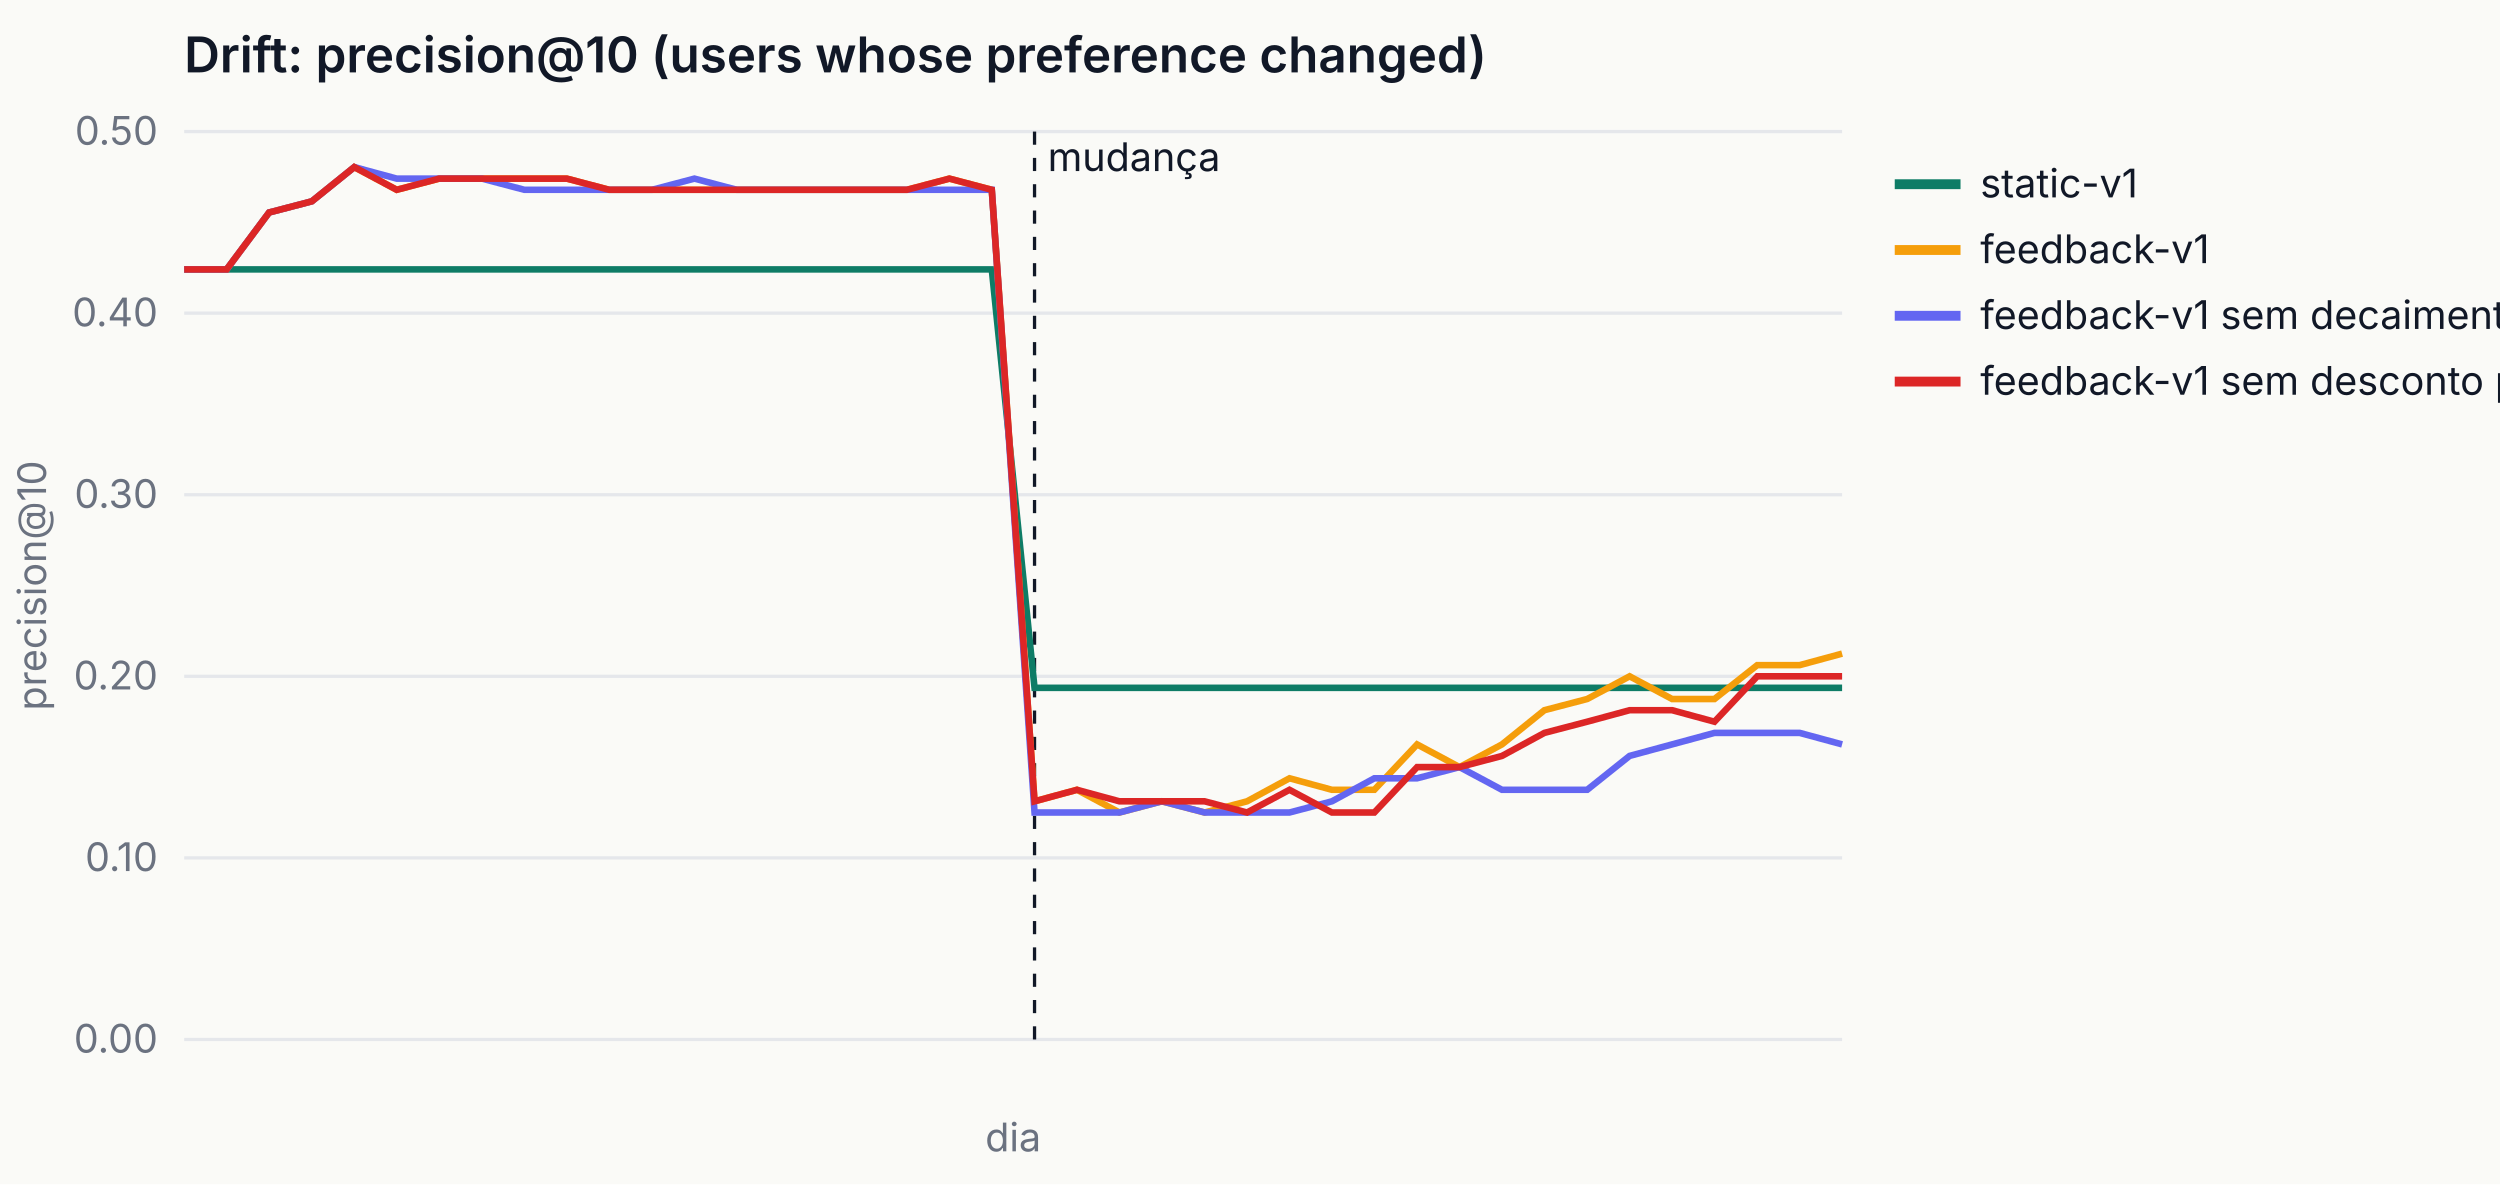
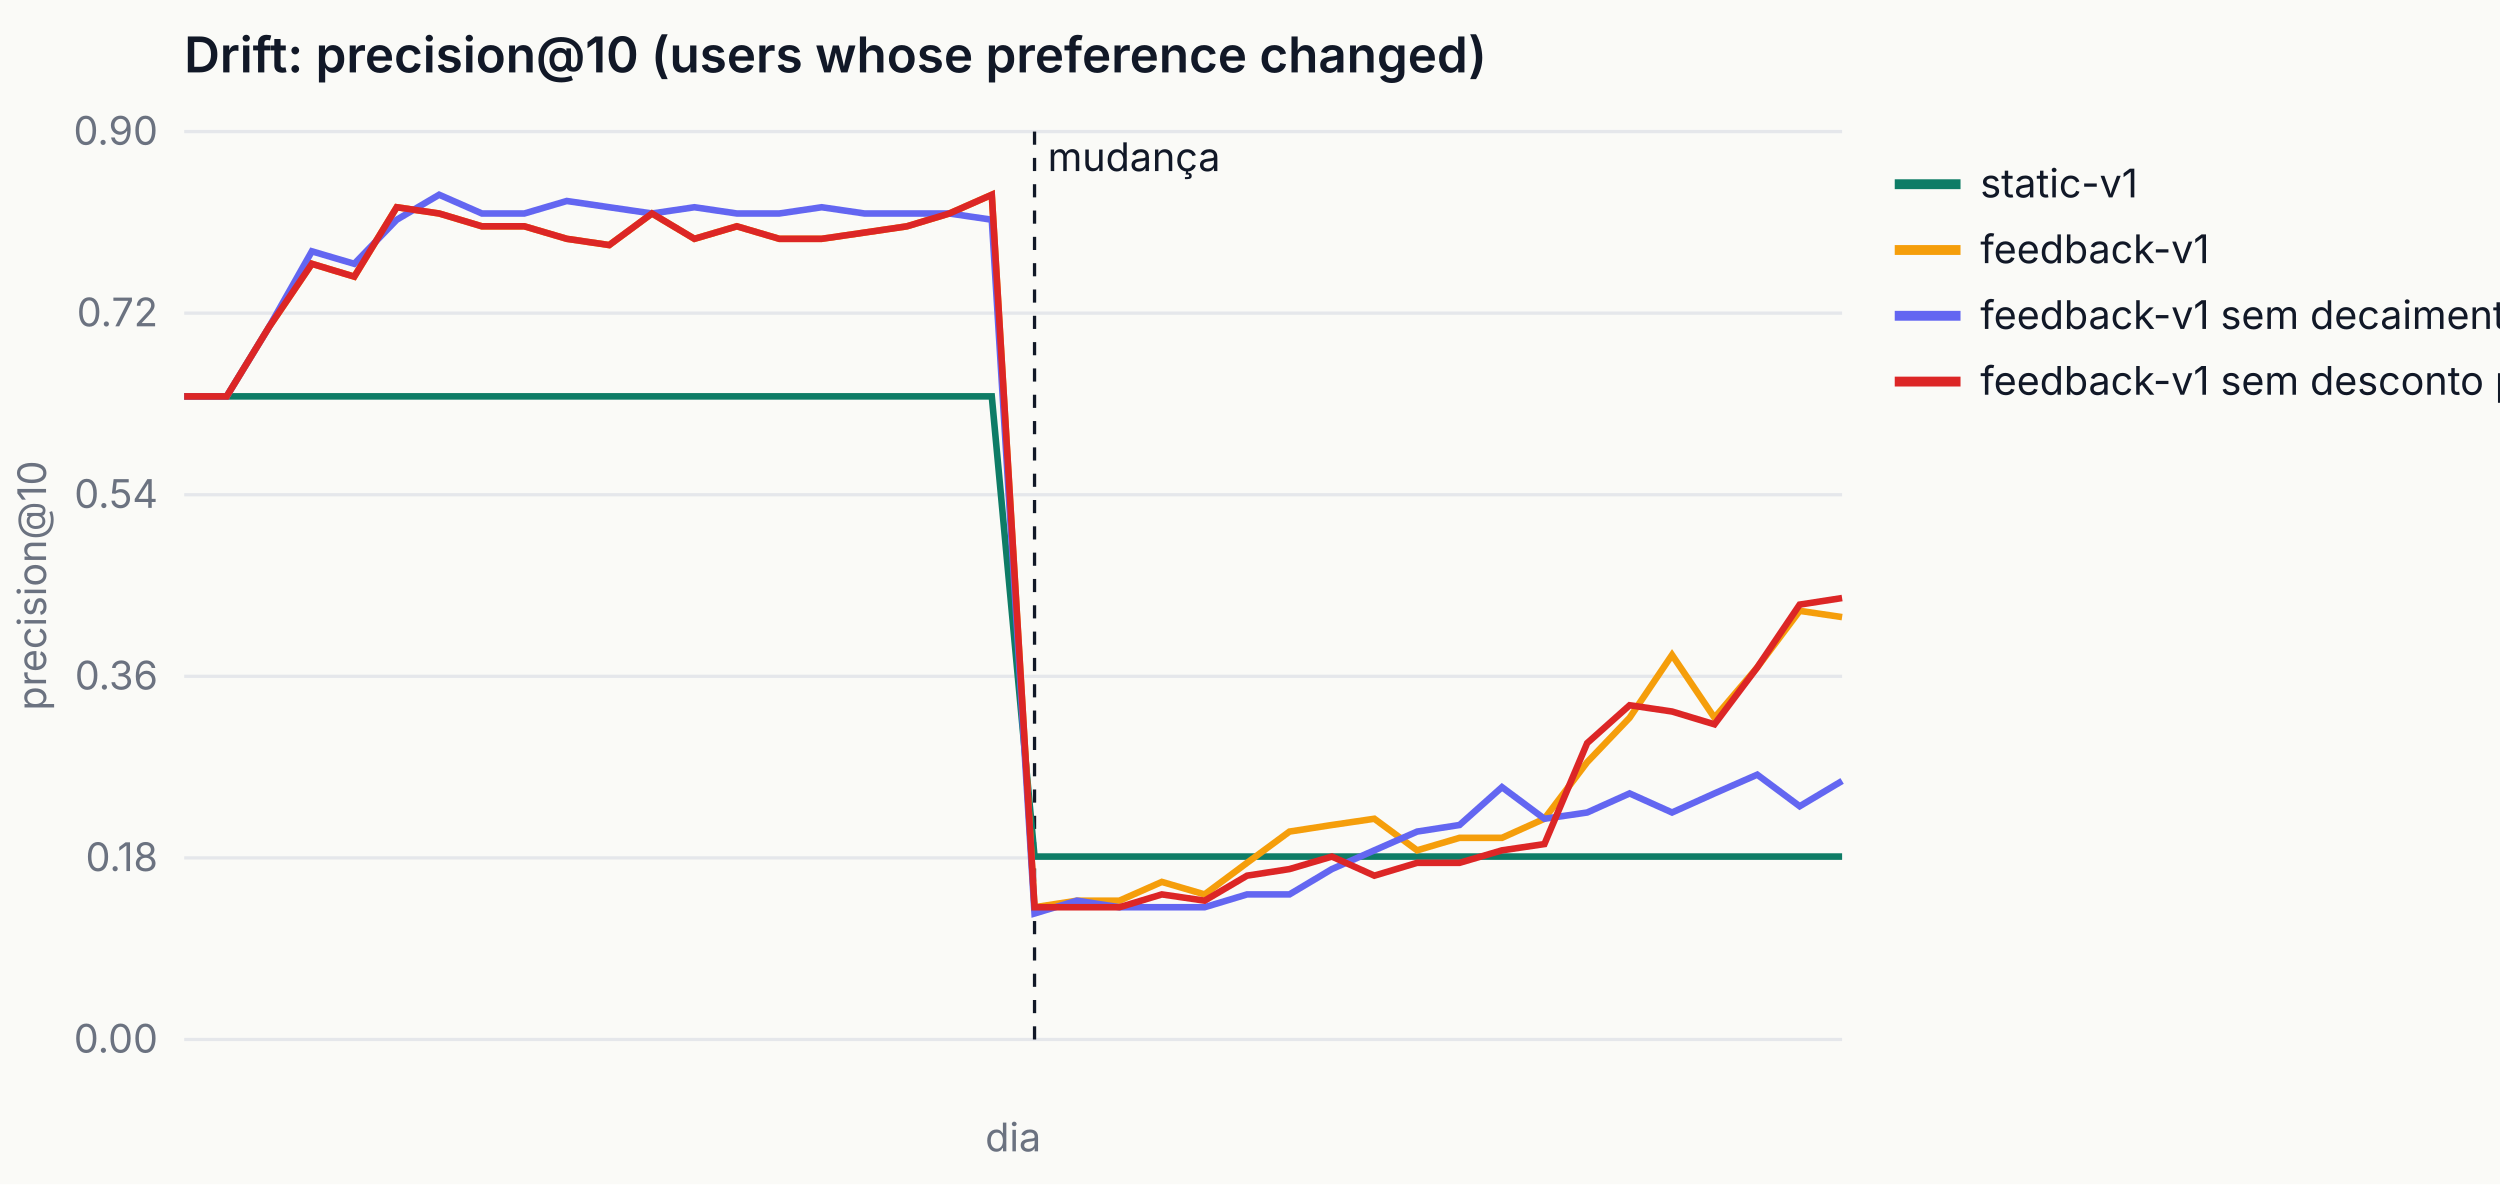
<svg xmlns="http://www.w3.org/2000/svg" viewBox="0 0 760 360" font-family="Inter, sans-serif" font-size="12">
  <rect width="100%" height="100%" fill="#FAFAF7" />
  <text x="56" y="22" font-size="15" font-weight="600" fill="#111827">Drift: precision@10 (users whose preference changed)</text>
  <line x1="56" x2="560" y1="316.0" y2="316.0" stroke="#E5E7EB" />
  <text x="48" y="320.0" text-anchor="end" fill="#6B7280">0.00</text>
  <line x1="56" x2="560" y1="260.8" y2="260.8" stroke="#E5E7EB" />
-   <text x="48" y="264.8" text-anchor="end" fill="#6B7280">0.10</text>
+   <text x="48" y="264.8" text-anchor="end" fill="#6B7280">0.18</text>
  <line x1="56" x2="560" y1="205.6" y2="205.6" stroke="#E5E7EB" />
-   <text x="48" y="209.6" text-anchor="end" fill="#6B7280">0.20</text>
+   <text x="48" y="209.6" text-anchor="end" fill="#6B7280">0.36</text>
  <line x1="56" x2="560" y1="150.4" y2="150.4" stroke="#E5E7EB" />
-   <text x="48" y="154.4" text-anchor="end" fill="#6B7280">0.30</text>
+   <text x="48" y="154.4" text-anchor="end" fill="#6B7280">0.54</text>
  <line x1="56" x2="560" y1="95.2" y2="95.2" stroke="#E5E7EB" />
-   <text x="48" y="99.2" text-anchor="end" fill="#6B7280">0.40</text>
+   <text x="48" y="99.2" text-anchor="end" fill="#6B7280">0.72</text>
  <line x1="56" x2="560" y1="40.0" y2="40.0" stroke="#E5E7EB" />
-   <text x="48" y="44.0" text-anchor="end" fill="#6B7280">0.50</text>
+   <text x="48" y="44.0" text-anchor="end" fill="#6B7280">0.90</text>
  <text x="308.0" y="350" text-anchor="middle" fill="#6B7280">dia</text>
  <text x="14" y="178.0" transform="rotate(-90 14 178.0)" text-anchor="middle" fill="#6B7280">precision@10</text>
  <line x1="314.5" x2="314.5" y1="40" y2="316" stroke="#111827" stroke-dasharray="4 4" />
  <text x="318.5" y="52" fill="#111827">mudança</text>
-   <polyline fill="none" stroke="#0E7C66" stroke-width="2" points="56.0,81.9 68.9,81.9 81.8,81.9 94.8,81.9 107.7,81.9 120.6,81.9 133.5,81.9 146.5,81.9 159.4,81.9 172.3,81.9 185.2,81.9 198.2,81.9 211.1,81.9 224.0,81.9 236.9,81.9 249.8,81.9 262.8,81.9 275.7,81.9 288.6,81.9 301.5,81.9 314.5,209.1 327.4,209.1 340.3,209.1 353.2,209.1 366.2,209.1 379.1,209.1 392.0,209.1 404.9,209.1 417.8,209.1 430.8,209.1 443.7,209.1 456.6,209.1 469.5,209.1 482.5,209.1 495.4,209.1 508.3,209.1 521.2,209.1 534.2,209.1 547.1,209.1 560.0,209.1" />
+   <polyline fill="none" stroke="#0E7C66" stroke-width="2" points="56.0,120.5 68.9,120.5 81.8,120.5 94.8,120.5 107.7,120.5 120.6,120.5 133.5,120.5 146.5,120.5 159.4,120.5 172.3,120.5 185.2,120.5 198.2,120.5 211.1,120.5 224.0,120.5 236.9,120.5 249.8,120.5 262.8,120.5 275.7,120.5 288.6,120.5 301.5,120.5 314.5,260.4 327.4,260.4 340.3,260.4 353.2,260.4 366.2,260.4 379.1,260.4 392.0,260.4 404.9,260.4 417.8,260.4 430.8,260.4 443.7,260.4 456.6,260.4 469.5,260.4 482.5,260.4 495.4,260.4 508.3,260.4 521.2,260.4 534.2,260.4 547.1,260.4 560.0,260.4" />
  <line x1="576" x2="596" y1="56" y2="56" stroke="#0E7C66" stroke-width="3" />
  <text x="602" y="60" fill="#111827">static-v1</text>
-   <polyline fill="none" stroke="#F59E0B" stroke-width="2" points="56.0,81.9 68.9,81.9 81.8,64.6 94.8,61.2 107.7,50.8 120.6,57.7 133.5,54.3 146.5,54.3 159.4,54.3 172.3,54.3 185.2,57.7 198.2,57.7 211.1,57.7 224.0,57.7 236.9,57.7 249.8,57.7 262.8,57.7 275.7,57.7 288.6,54.3 301.5,57.7 314.5,243.6 327.4,240.1 340.3,247.0 353.2,243.6 366.2,247.0 379.1,243.6 392.0,236.6 404.9,240.1 417.8,240.1 430.8,226.3 443.7,233.2 456.6,226.3 469.5,215.9 482.5,212.5 495.4,205.6 508.3,212.5 521.2,212.5 534.2,202.2 547.1,202.2 560.0,198.7" />
+   <polyline fill="none" stroke="#F59E0B" stroke-width="2" points="56.0,120.5 68.9,120.5 81.8,99.4 94.8,80.2 107.7,84.1 120.6,63.0 133.5,64.9 146.5,68.8 159.4,68.8 172.3,72.6 185.2,74.5 198.2,64.9 211.1,72.6 224.0,68.8 236.9,72.6 249.8,72.6 262.8,70.7 275.7,68.8 288.6,64.9 301.5,59.2 314.5,275.8 327.4,273.8 340.3,273.8 353.2,268.1 366.2,271.9 379.1,262.3 392.0,252.8 404.9,250.8 417.8,248.9 430.8,258.5 443.7,254.7 456.6,254.7 469.5,248.9 482.5,231.7 495.4,218.2 508.3,199.1 521.2,218.2 534.2,202.9 547.1,185.7 560.0,187.6" />
  <line x1="576" x2="596" y1="76" y2="76" stroke="#F59E0B" stroke-width="3" />
  <text x="602" y="80" fill="#111827">feedback-v1</text>
-   <polyline fill="none" stroke="#6366F1" stroke-width="2" points="56.0,81.9 68.9,81.9 81.8,64.6 94.8,61.2 107.7,50.8 120.6,54.3 133.5,54.3 146.5,54.3 159.4,57.7 172.3,57.7 185.2,57.7 198.2,57.7 211.1,54.3 224.0,57.7 236.9,57.7 249.8,57.7 262.8,57.7 275.7,57.7 288.6,57.7 301.5,57.7 314.5,247.0 327.4,247.0 340.3,247.0 353.2,243.6 366.2,247.0 379.1,247.0 392.0,247.0 404.9,243.6 417.8,236.6 430.8,236.6 443.7,233.2 456.6,240.1 469.5,240.1 482.5,240.1 495.4,229.8 508.3,226.3 521.2,222.8 534.2,222.8 547.1,222.8 560.0,226.3" />
+   <polyline fill="none" stroke="#6366F1" stroke-width="2" points="56.0,120.5 68.9,120.5 81.8,99.4 94.8,76.4 107.7,80.2 120.6,66.8 133.5,59.2 146.5,64.9 159.4,64.9 172.3,61.1 185.2,63.0 198.2,64.9 211.1,63.0 224.0,64.9 236.9,64.9 249.8,63.0 262.8,64.9 275.7,64.9 288.6,64.9 301.5,66.8 314.5,277.7 327.4,273.8 340.3,275.8 353.2,275.8 366.2,275.8 379.1,271.9 392.0,271.9 404.9,264.2 417.8,258.5 430.8,252.8 443.7,250.8 456.6,239.3 469.5,248.9 482.5,247.0 495.4,241.2 508.3,247.0 521.2,241.2 534.2,235.5 547.1,245.1 560.0,237.4" />
  <line x1="576" x2="596" y1="96" y2="96" stroke="#6366F1" stroke-width="3" />
  <text x="602" y="100" fill="#111827">feedback-v1 sem decaimento</text>
-   <polyline fill="none" stroke="#DC2626" stroke-width="2" points="56.0,81.9 68.9,81.9 81.8,64.6 94.8,61.2 107.7,50.8 120.6,57.7 133.5,54.3 146.5,54.3 159.4,54.3 172.3,54.3 185.2,57.7 198.2,57.7 211.1,57.7 224.0,57.7 236.9,57.7 249.8,57.7 262.8,57.7 275.7,57.7 288.6,54.3 301.5,57.7 314.5,243.6 327.4,240.1 340.3,243.6 353.2,243.6 366.2,243.6 379.1,247.0 392.0,240.1 404.9,247.0 417.8,247.0 430.8,233.2 443.7,233.2 456.6,229.8 469.5,222.8 482.5,219.4 495.4,215.9 508.3,215.9 521.2,219.4 534.2,205.6 547.1,205.6 560.0,205.6" />
+   <polyline fill="none" stroke="#DC2626" stroke-width="2" points="56.0,120.5 68.9,120.5 81.8,99.4 94.8,80.2 107.7,84.1 120.6,63.0 133.5,64.9 146.5,68.8 159.4,68.8 172.3,72.6 185.2,74.5 198.2,64.9 211.1,72.6 224.0,68.8 236.9,72.6 249.8,72.6 262.8,70.7 275.7,68.8 288.6,64.9 301.5,59.2 314.5,275.8 327.4,275.8 340.3,275.8 353.2,271.9 366.2,273.8 379.1,266.2 392.0,264.2 404.9,260.4 417.8,266.2 430.8,262.3 443.7,262.3 456.6,258.5 469.5,256.6 482.5,225.9 495.4,214.4 508.3,216.3 521.2,220.2 534.2,202.9 547.1,183.8 560.0,181.8" />
  <line x1="576" x2="596" y1="116" y2="116" stroke="#DC2626" stroke-width="3" />
  <text x="602" y="120" fill="#111827">feedback-v1 sem desconto por revisão</text>
</svg>
